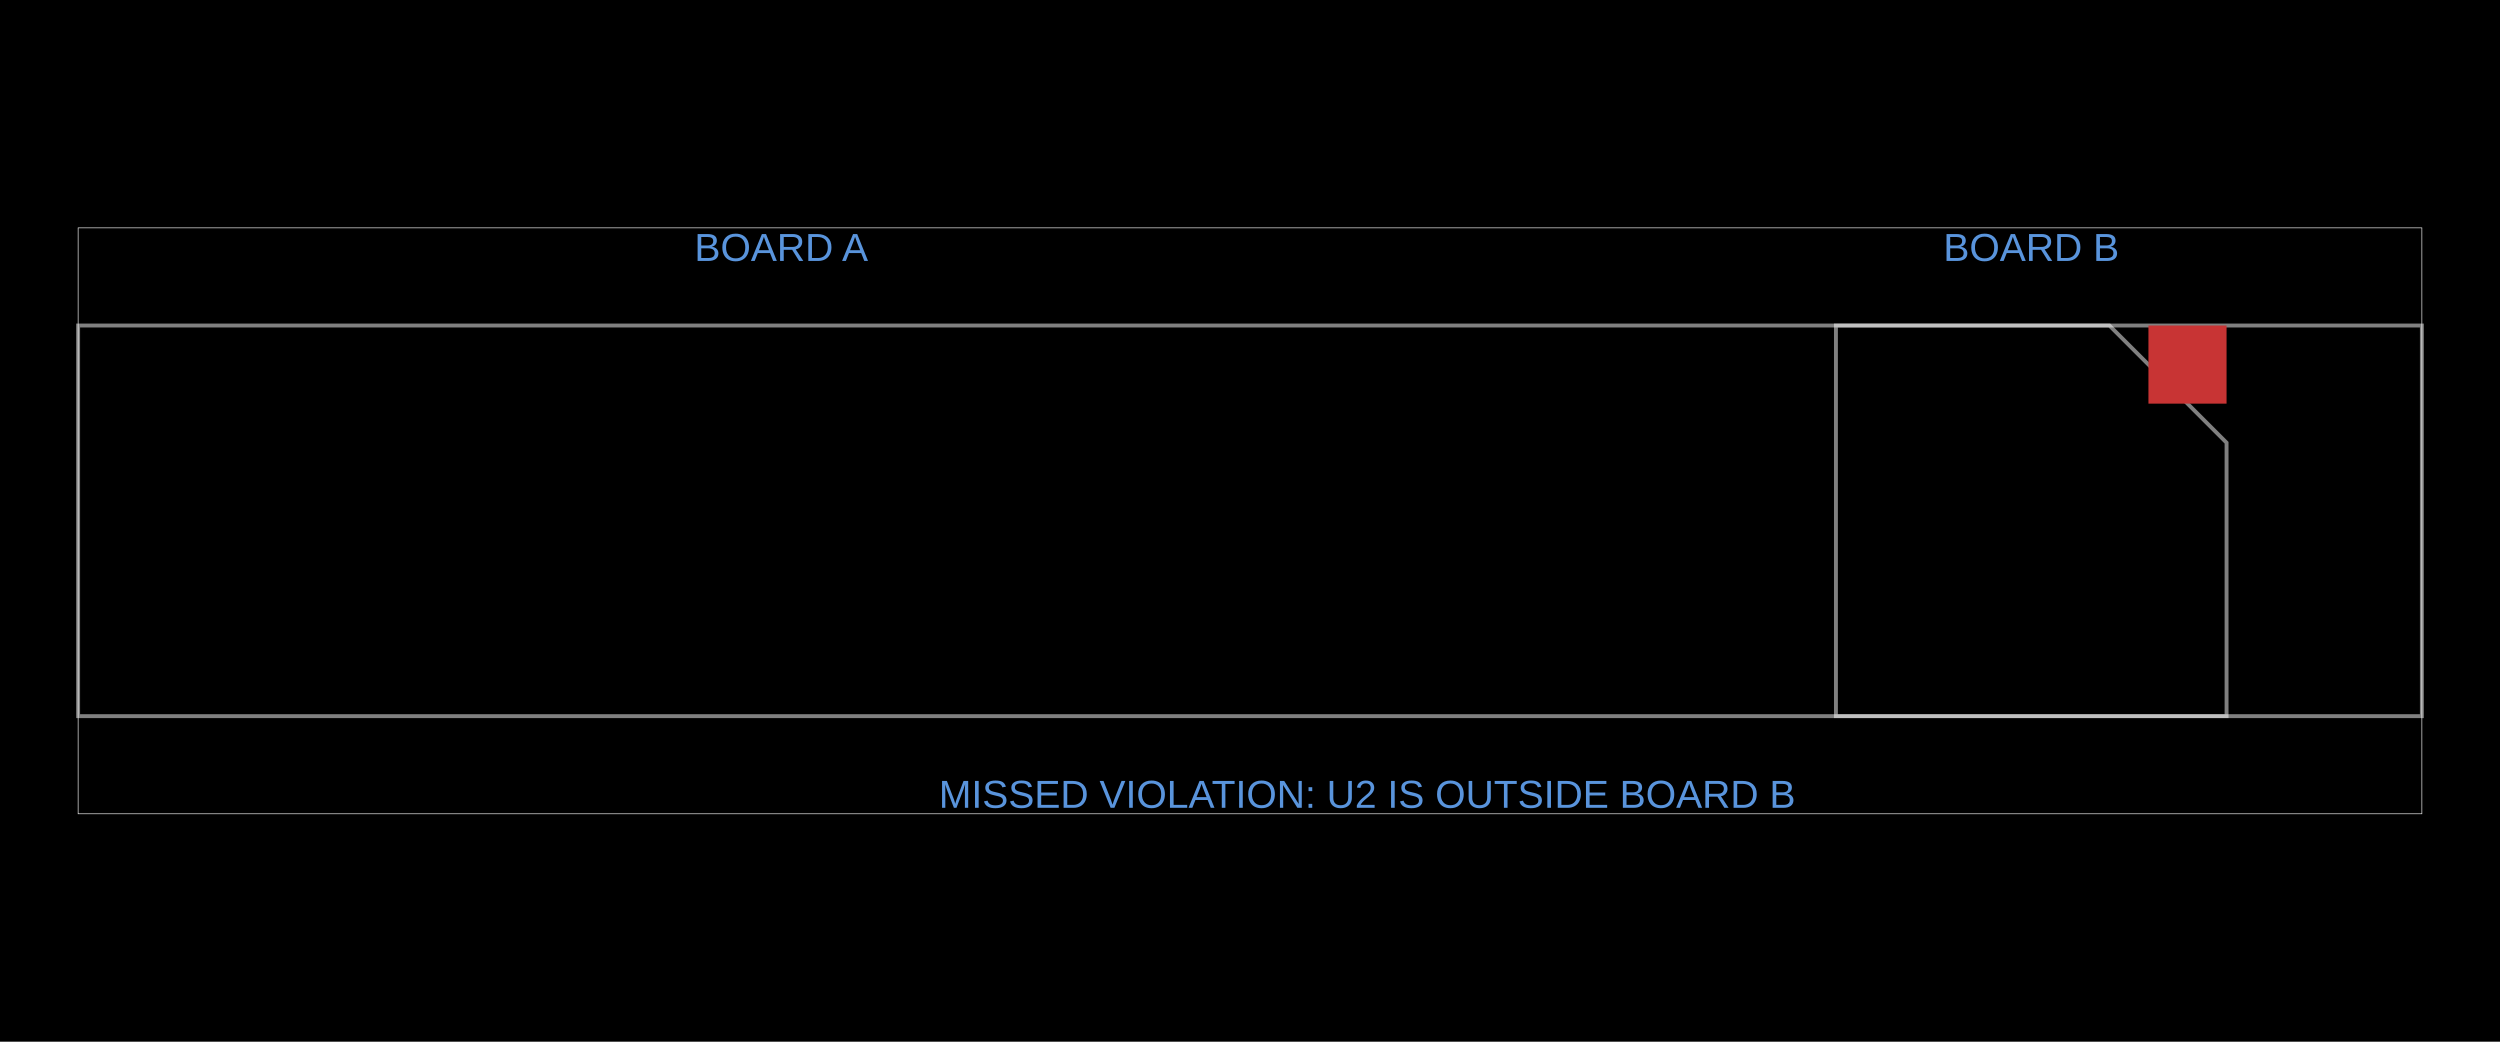
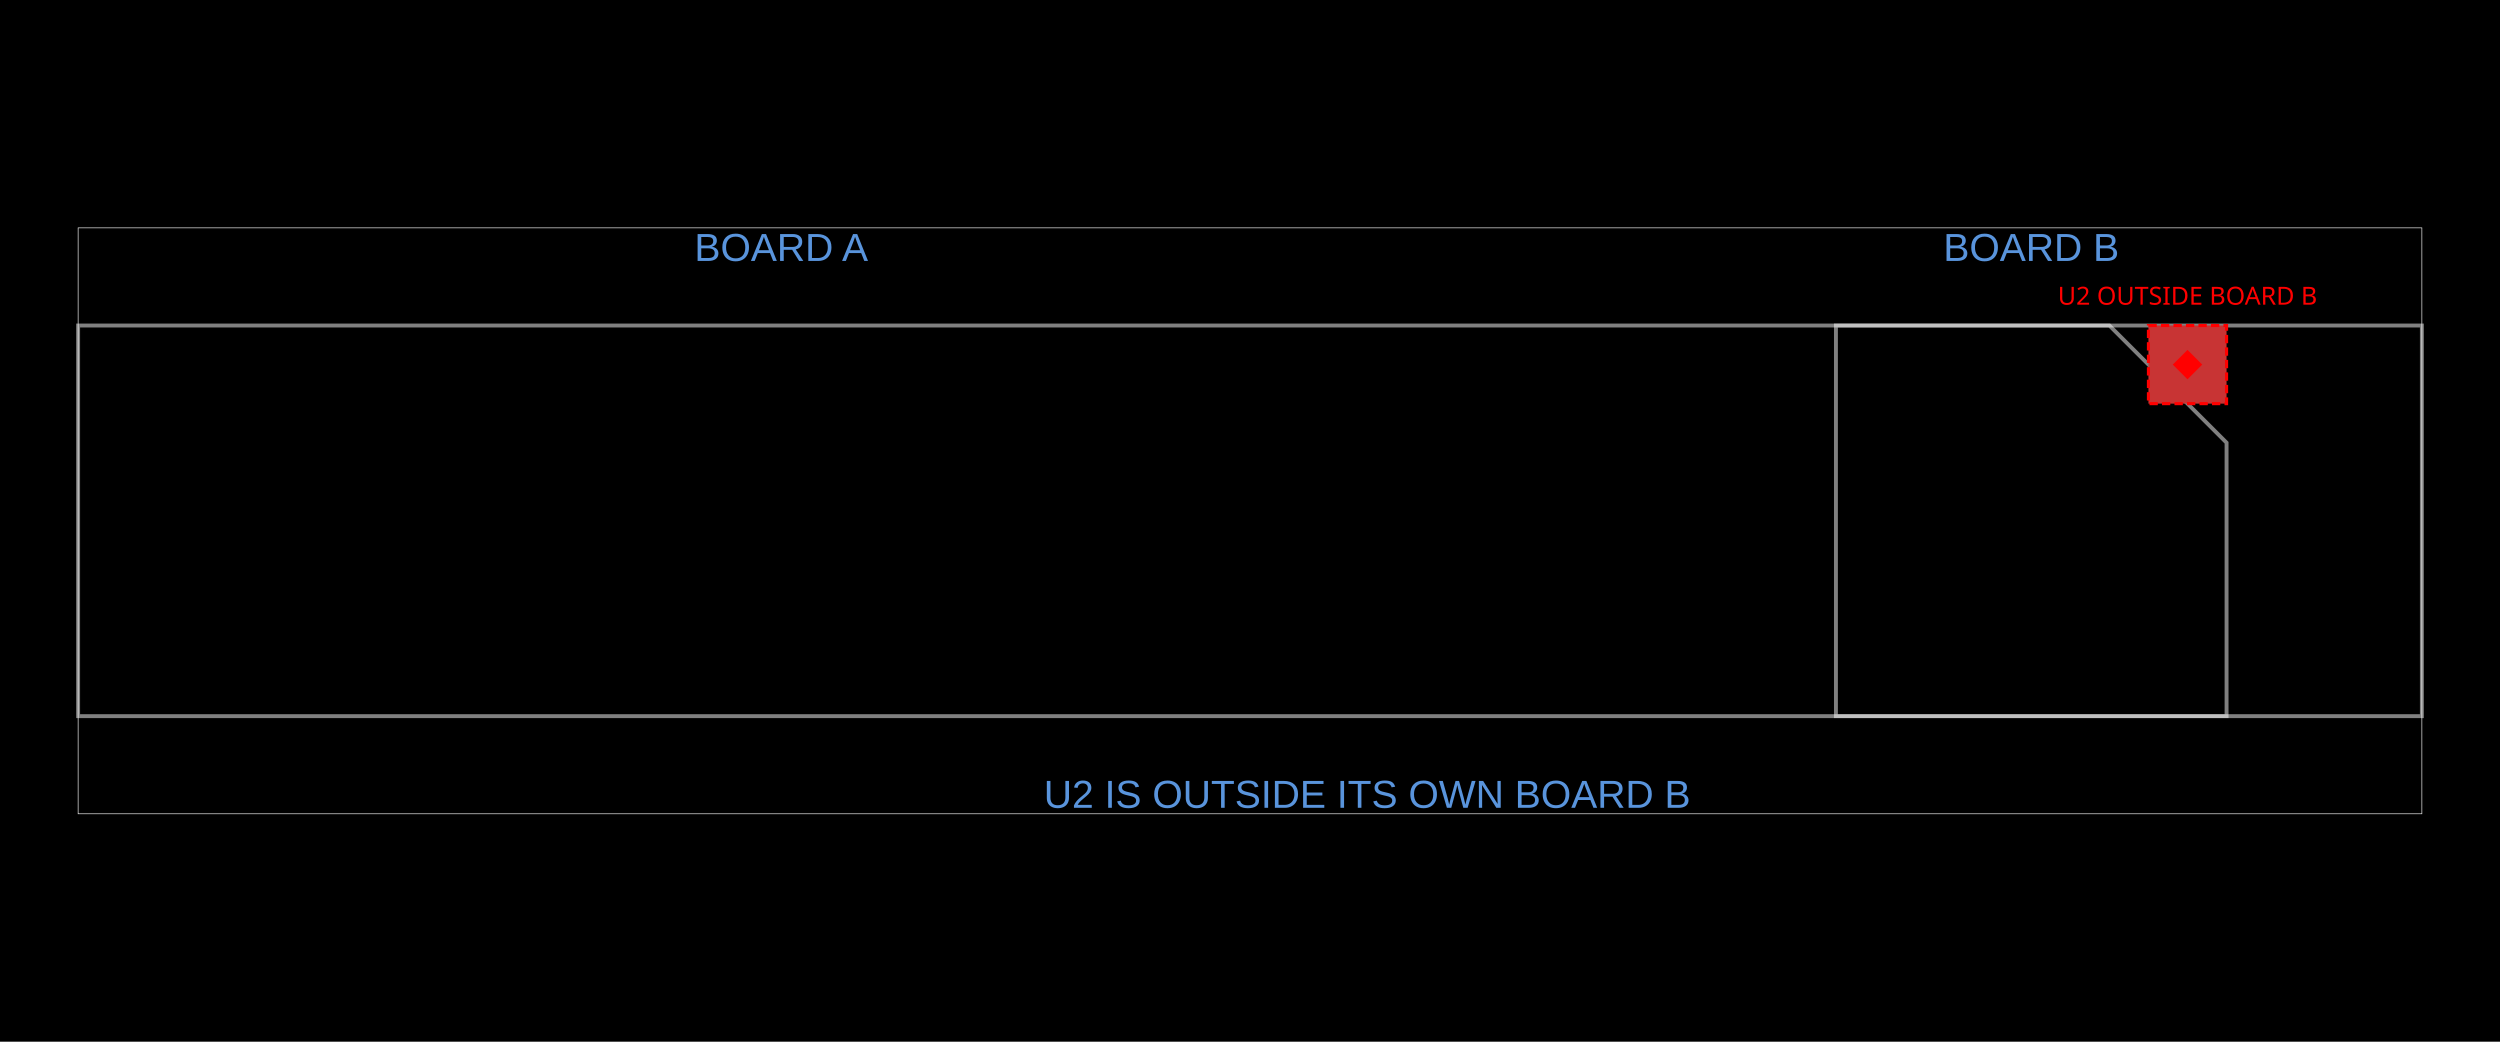
<svg xmlns="http://www.w3.org/2000/svg" width="1200" height="500">
  <style />
  <rect class="boundary" x="0" y="0" fill="#000" width="1200" height="500" data-type="pcb_background" data-pcb-layer="global" />
  <rect class="pcb-boundary" fill="none" stroke="#fff" stroke-width="0.3" x="37.5" y="109.375" width="1125" height="281.25" data-type="pcb_boundary" data-pcb-layer="global" />
  <path class="pcb-board" d="M 37.5 343.75 L 1162.5 343.75 L 1162.5 156.25 L 37.5 156.25 Z" fill="none" stroke="rgba(255, 255, 255, 0.5)" stroke-width="1.875" data-type="pcb_board" data-pcb-layer="board" />
  <path class="pcb-board" d="M 881.25 343.75 L 1068.75 343.75 L 1068.75 212.5 L 1012.5 156.25 L 881.25 156.25 Z" fill="none" stroke="rgba(255, 255, 255, 0.5)" stroke-width="1.875" data-type="pcb_board" data-pcb-layer="board" />
  <rect class="pcb-pad" fill="rgb(200, 52, 52)" x="1031.25" y="156.25" width="37.5" height="37.5" data-type="pcb_smtpad" data-pcb-layer="top" />
  <text x="375" y="118.75" fill="rgb(89, 148, 220)" font-family="Arial, sans-serif" font-size="18.75" text-anchor="middle" dominant-baseline="central" class="pcb-note-text" data-type="pcb_note_text" data-pcb-note-text-id="board_a_note" data-pcb-layer="overlay">BOARD A</text>
  <text x="975" y="118.75" fill="rgb(89, 148, 220)" font-family="Arial, sans-serif" font-size="18.75" text-anchor="middle" dominant-baseline="central" class="pcb-note-text" data-type="pcb_note_text" data-pcb-note-text-id="board_b_note" data-pcb-layer="overlay">BOARD B</text>
-   <text x="656.25" y="381.25" fill="rgb(89, 148, 220)" font-family="Arial, sans-serif" font-size="18.75" text-anchor="middle" dominant-baseline="central" class="pcb-note-text" data-type="pcb_note_text" data-pcb-note-text-id="ownership_note" data-pcb-layer="overlay">MISSED VIOLATION: U2 IS OUTSIDE BOARD B</text>
+   <text x="656.25" y="381.25" fill="rgb(89, 148, 220)" font-family="Arial, sans-serif" font-size="18.75" text-anchor="middle" dominant-baseline="central" class="pcb-note-text" data-type="pcb_note_text" data-pcb-note-text-id="ownership_note" data-pcb-layer="overlay">U2 IS OUTSIDE ITS OWN BOARD B</text>
+   <rect x="1031.25" y="156.25" width="37.5" height="37.5" fill="none" stroke="red" stroke-width="1.5" stroke-dasharray="4,2" data-type="pcb_component_outside_board_error" data-pcb-layer="overlay" />
+   <rect x="1045" y="170" width="10" height="10" fill="red" transform="rotate(45 1050 175)" data-type="pcb_component_outside_board_error" data-pcb-layer="overlay" />
+   <text x="1050" y="146.25" fill="red" font-family="sans-serif" font-size="12" text-anchor="middle" data-type="pcb_component_outside_board_error" data-pcb-layer="overlay">U2 OUTSIDE BOARD B</text>
</svg>
